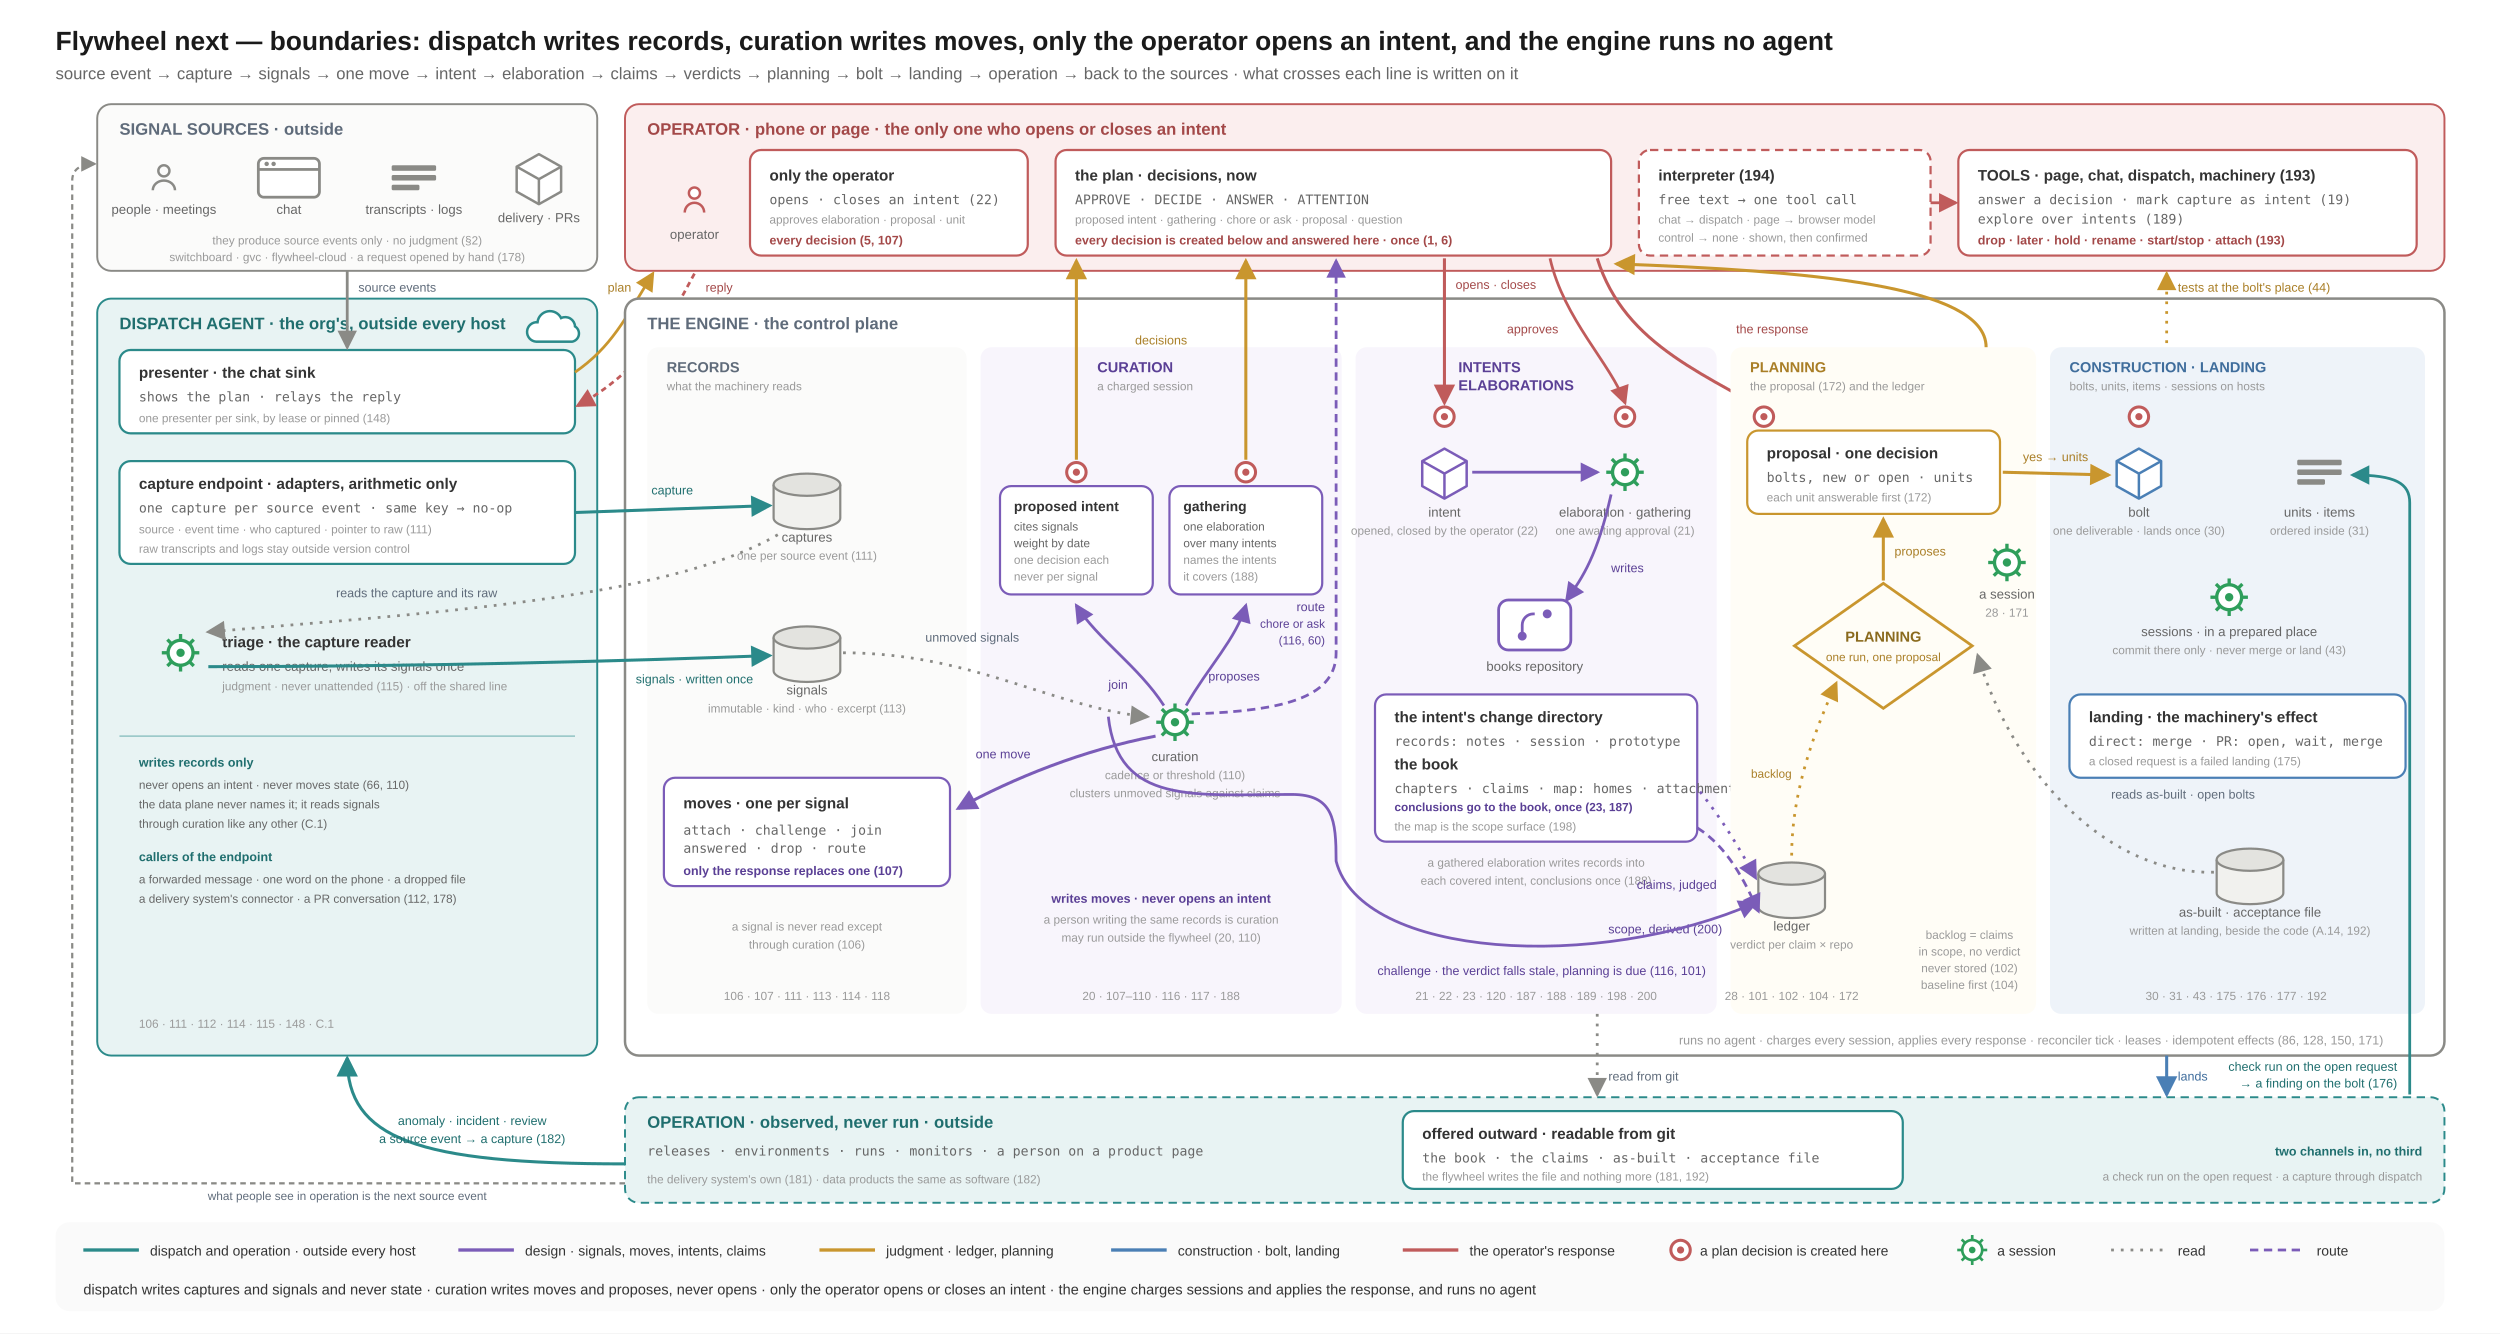
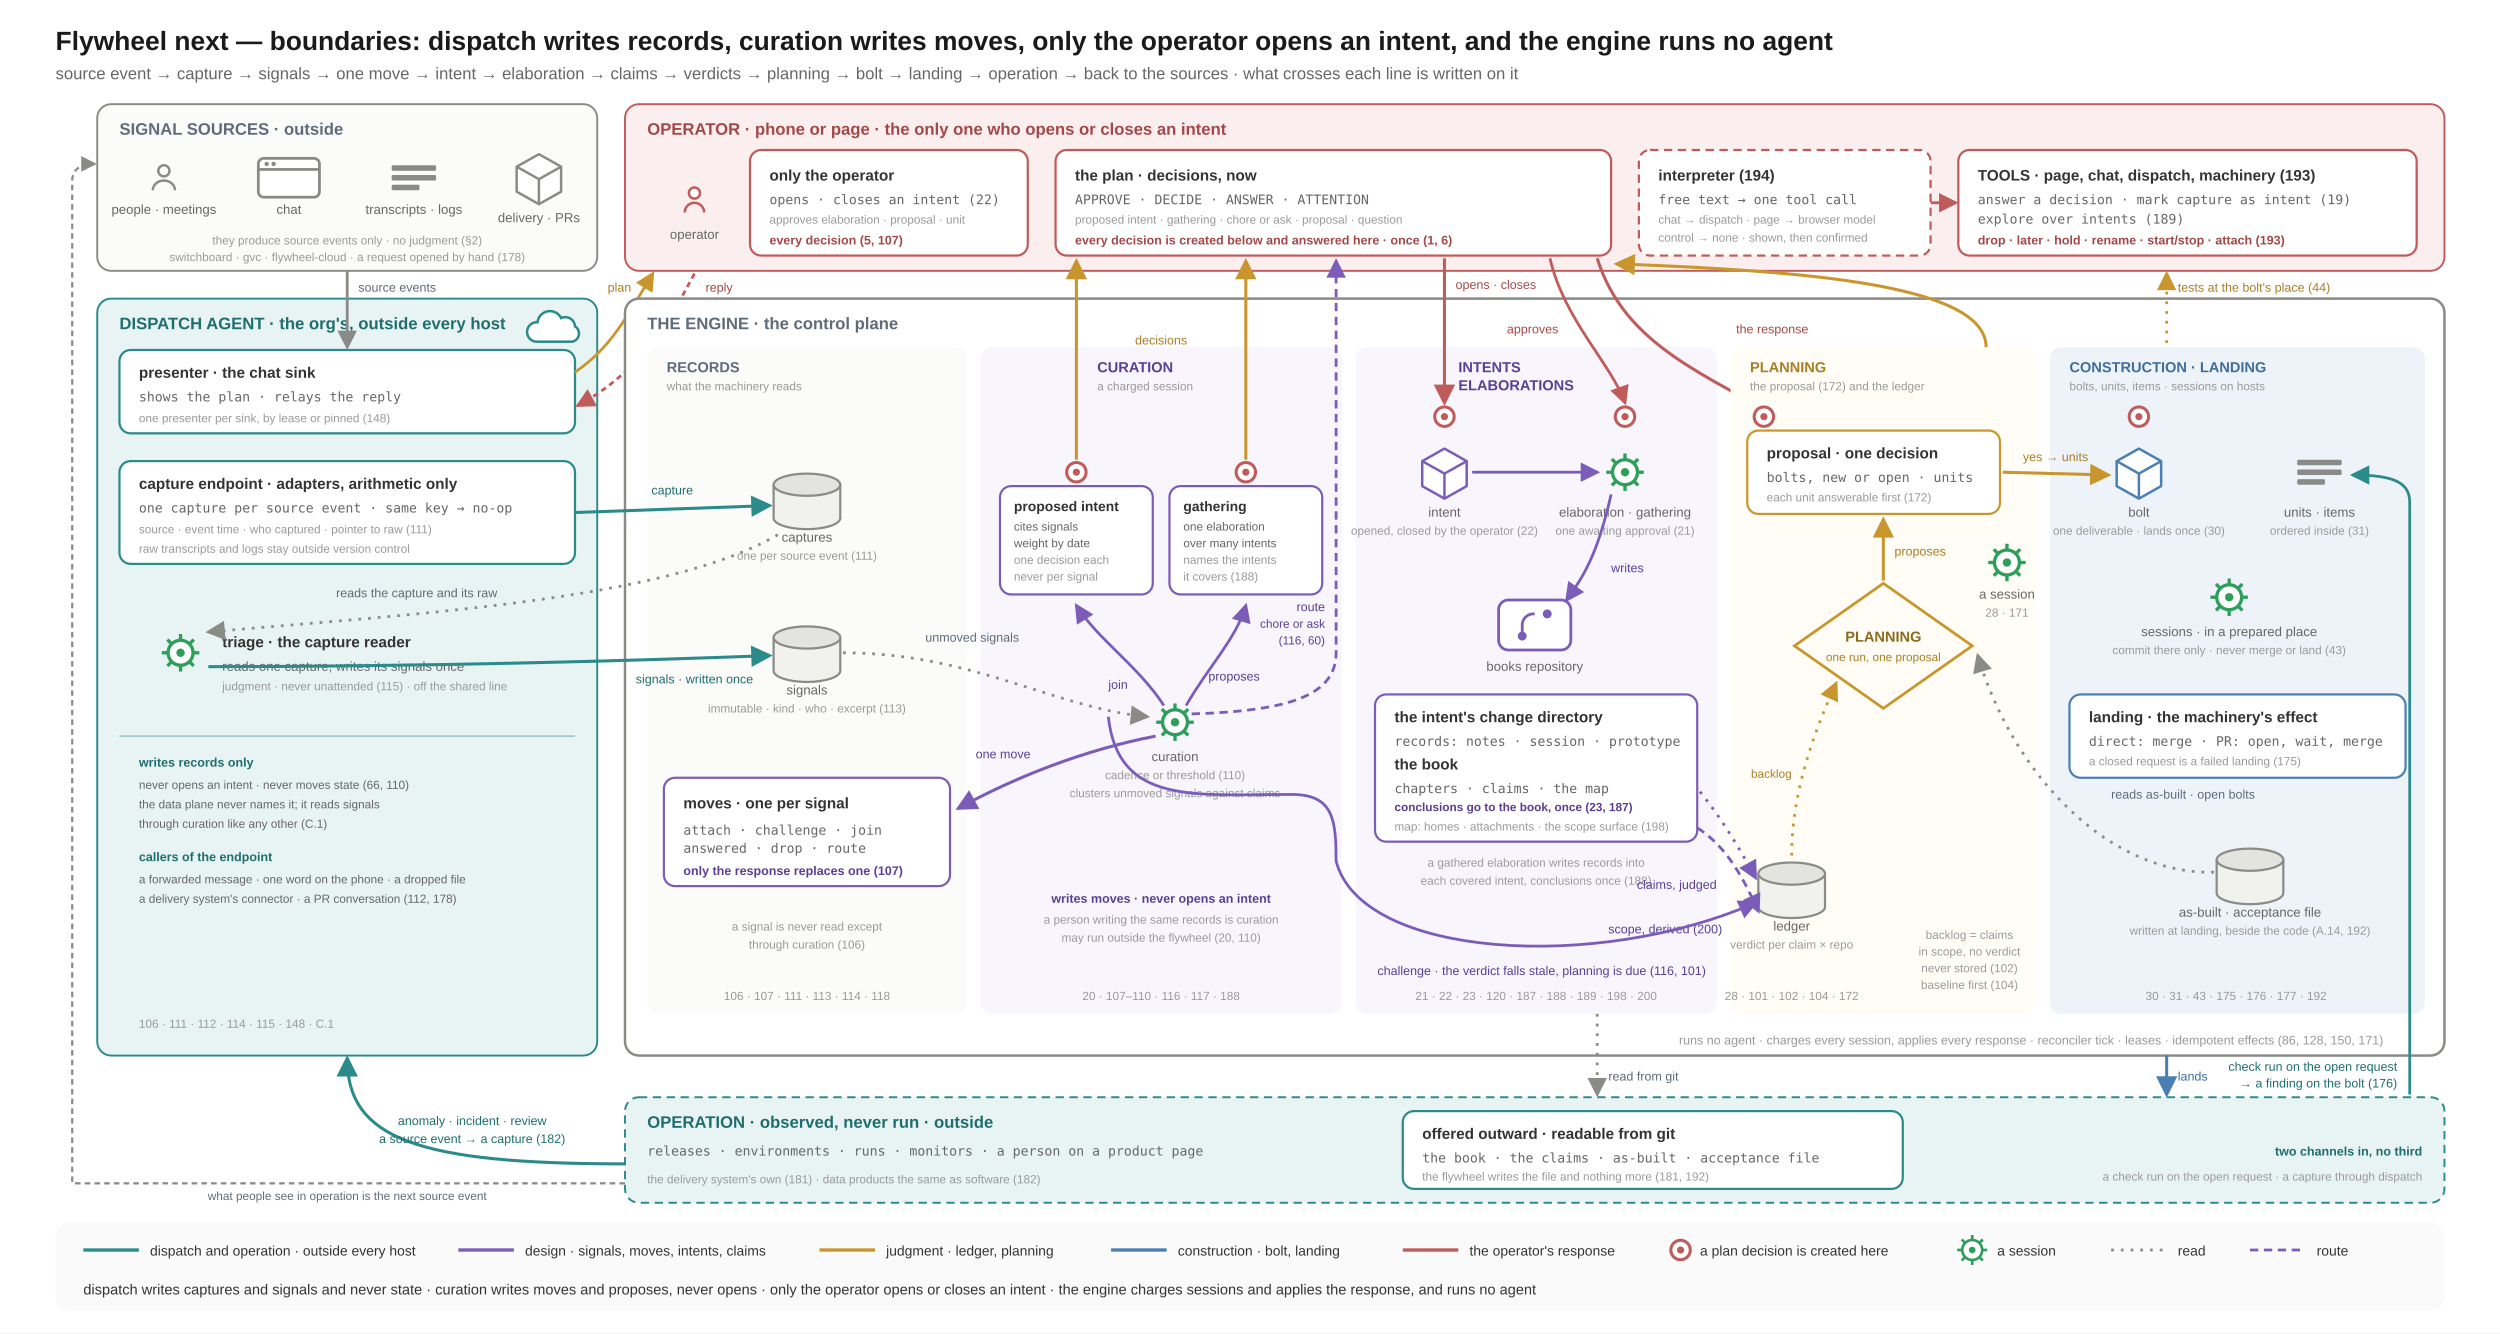
<svg xmlns="http://www.w3.org/2000/svg" viewBox="0 0 1800 960" font-family="-apple-system, 'Helvetica Neue', Arial, sans-serif">
  <defs>
    <marker id="mN" viewBox="0 0 10 10" refX="8.5" refY="5" markerWidth="7" markerHeight="7" orient="auto-start-reverse">
      <path d="M0 0L10 5L0 10z" fill="#8a8a86" />
    </marker>
    <marker id="mR" viewBox="0 0 10 10" refX="8.5" refY="5" markerWidth="7" markerHeight="7" orient="auto-start-reverse">
      <path d="M0 0L10 5L0 10z" fill="#c05b5b" />
    </marker>
    <marker id="mA" viewBox="0 0 10 10" refX="8.5" refY="5" markerWidth="7" markerHeight="7" orient="auto-start-reverse">
      <path d="M0 0L10 5L0 10z" fill="#c9962e" />
    </marker>
    <marker id="mP" viewBox="0 0 10 10" refX="8.5" refY="5" markerWidth="7" markerHeight="7" orient="auto-start-reverse">
      <path d="M0 0L10 5L0 10z" fill="#7b5cb8" />
    </marker>
    <marker id="mB" viewBox="0 0 10 10" refX="8.5" refY="5" markerWidth="7" markerHeight="7" orient="auto-start-reverse">
      <path d="M0 0L10 5L0 10z" fill="#4a7fb5" />
    </marker>
    <marker id="mT" viewBox="0 0 10 10" refX="8.5" refY="5" markerWidth="7" markerHeight="7" orient="auto-start-reverse">
      <path d="M0 0L10 5L0 10z" fill="#2b8a8a" />
    </marker>
    <g id="gear">
      <circle r="9" fill="#fff" stroke="currentColor" stroke-width="2.4" />
      <circle r="3" fill="currentColor" />
      <g stroke="currentColor" stroke-width="2.4">
        <line y1="-9" y2="-13.5" />
        <line y1="9" y2="13.5" />
        <line x1="-9" x2="-13.5" />
        <line x1="9" x2="13.5" />
        <line x1="-6.4" y1="-6.4" x2="-9.5" y2="-9.5" />
        <line x1="6.4" y1="6.4" x2="9.5" y2="9.5" />
        <line x1="-6.4" y1="6.4" x2="-9.5" y2="9.5" />
        <line x1="6.4" y1="-6.4" x2="9.5" y2="-9.5" />
      </g>
    </g>
    <g id="repo">
      <rect x="-26" y="-18" width="52" height="36" rx="7" fill="#fff" stroke="currentColor" stroke-width="2" />
      <circle cx="-9" cy="8" r="3.2" fill="currentColor" />
      <circle cx="9" cy="-8" r="3.2" fill="currentColor" />
      <path d="M -9 8 v-8 a 8 8 0 0 1 8 -8 h 1" fill="none" stroke="currentColor" stroke-width="2" />
    </g>
    <g id="person">
      <circle cy="-6" r="4" fill="#fff" stroke="currentColor" stroke-width="1.8" />
      <path d="M -7 8 a 7 7 0 0 1 14 0" fill="none" stroke="currentColor" stroke-width="1.8" />
    </g>
    <g id="people">
      <circle cy="-5" r="4" fill="none" stroke="currentColor" stroke-width="1.8" />
      <path d="M -8 9 a 8 7 0 0 1 16 0" fill="none" stroke="currentColor" stroke-width="1.8" />
    </g>
    <g id="browser">
      <rect x="-22" y="-14" width="44" height="28" rx="4" fill="#fff" stroke="currentColor" stroke-width="2" />
      <line x1="-22" y1="-6" x2="22" y2="-6" stroke="currentColor" stroke-width="2" />
      <circle cx="-16" cy="-10" r="1.6" fill="currentColor" />
      <circle cx="-11" cy="-10" r="1.6" fill="currentColor" />
    </g>
    <g id="cyl">
      <path d="M -24 -11 L -24 13 A 24 8 0 0 0 24 13 L 24 -11" fill="#f1f1ee" stroke="#8a8a86" stroke-width="1.6" />
      <ellipse cx="0" cy="-11" rx="24" ry="8" fill="#e3e3df" stroke="#8a8a86" stroke-width="1.6" />
    </g>
    <g id="marker">
      <circle r="7" fill="#fff" stroke="currentColor" stroke-width="2.2" />
      <circle r="2.6" fill="currentColor" />
    </g>
    <g id="rows" fill="#8a8a86">
      <rect x="-16" y="-9" width="32" height="4" rx="1" />
      <rect x="-16" y="-2" width="32" height="4" rx="1" />
      <rect x="-16" y="5" width="20" height="4" rx="1" />
    </g>
    <g id="cube" stroke="currentColor" stroke-width="1.8" stroke-linejoin="round">
      <path d="M -16 -8 L 0 -17 L 16 -8 L 16 10 L 0 19 L -16 10 Z" fill="#fff" />
      <path d="M -16 -8 L 0 1 L 16 -8 M 0 1 L 0 19" fill="none" />
    </g>
    <g id="cloud" fill="#fff" stroke="currentColor" stroke-width="1.8">
      <path d="M -14 8 a 7 7 0 0 1 1 -14 a 9 9 0 0 1 17 -3 a 7 7 0 0 1 10 6 a 6 6 0 0 1 -2 11 z" />
    </g>
  </defs>
  <rect width="1800" height="960" fill="#fff" />
  <text x="40" y="36" font-size="19" font-weight="700" fill="#1a1a1a">Flywheel next — boundaries: dispatch writes records, curation writes moves, only the operator opens an intent, and the engine runs no agent</text>
  <text x="40" y="57" font-size="12" fill="#666">source event → capture → signals → one move → intent → elaboration → claims → verdicts → planning → bolt → landing → operation → back to the sources · what crosses each line is written on it</text>
  <rect x="70" y="75" width="360" height="120" rx="10" fill="#fbfbfa" stroke="#8a8a86" stroke-width="1.4" />
  <text x="86" y="97" font-size="12" font-weight="700" fill="#5f6b7a">SIGNAL SOURCES · outside</text>
  <use href="#people" x="118" y="128" color="#8a8a86" />
  <text x="118" y="154" font-size="9.5" fill="#666" text-anchor="middle">people · meetings</text>
  <use href="#browser" x="208" y="128" color="#8a8a86" />
  <text x="208" y="154" font-size="9.5" fill="#666" text-anchor="middle">chat</text>
  <use href="#rows" x="298" y="128" color="#8a8a86" />
  <text x="298" y="154" font-size="9.5" fill="#666" text-anchor="middle">transcripts · logs</text>
  <use href="#cube" x="388" y="128" color="#8a8a86" />
  <text x="388" y="160" font-size="9.5" fill="#666" text-anchor="middle">delivery · PRs</text>
  <text x="250" y="176" font-size="8.5" fill="#999" text-anchor="middle">they produce source events only · no judgment (§2)</text>
  <text x="250" y="188" font-size="8.5" fill="#999" text-anchor="middle">switchboard · gvc · flywheel-cloud · a request opened by hand (178)</text>
  <rect x="450" y="75" width="1310" height="120" rx="10" fill="#fbeeee" stroke="#c05b5b" stroke-width="1.4" />
  <text x="466" y="97" font-size="12" font-weight="700" fill="#a34848">OPERATOR · phone or page · the only one who opens or closes an intent</text>
  <use href="#person" x="500" y="145" color="#c05b5b" />
  <text x="500" y="172" font-size="9.5" fill="#666" text-anchor="middle">operator</text>
  <rect x="540" y="108" width="200" height="76" rx="8" fill="#fff" stroke="#c05b5b" stroke-width="1.6" />
  <text x="554" y="130" font-size="11" font-weight="700" fill="#333">only the operator</text>
  <text x="554" y="147" font-size="9.5" font-family="monospace" fill="#666">opens · closes an intent (22)</text>
  <text x="554" y="161" font-size="8.5" fill="#999">approves elaboration · proposal · unit</text>
  <text x="554" y="176" font-size="9" font-weight="700" fill="#a34848">every decision (5, 107)</text>
  <rect x="760" y="108" width="400" height="76" rx="8" fill="#fff" stroke="#c05b5b" stroke-width="1.6" />
  <text x="774" y="130" font-size="11" font-weight="700" fill="#333">the plan · decisions, now</text>
  <text x="774" y="147" font-size="9.5" font-family="monospace" fill="#666">APPROVE · DECIDE · ANSWER · ATTENTION</text>
  <text x="774" y="161" font-size="8.5" fill="#999">proposed intent · gathering · chore or ask · proposal · question</text>
  <text x="774" y="176" font-size="9" font-weight="700" fill="#a34848">every decision is created below and answered here · once (1, 6)</text>
  <rect x="1180" y="108" width="210" height="76" rx="8" fill="#fff" stroke="#c05b5b" stroke-width="1.6" stroke-dasharray="6 4" />
  <text x="1194" y="130" font-size="11" font-weight="700" fill="#333">interpreter (194)</text>
  <text x="1194" y="147" font-size="9.5" font-family="monospace" fill="#666">free text → one tool call</text>
  <text x="1194" y="161" font-size="8.5" fill="#999">chat → dispatch · page → browser model</text>
  <text x="1194" y="174" font-size="8.5" fill="#999">control → none · shown, then confirmed</text>
  <path d="M 1390 146 L 1408 146" fill="none" stroke="#c05b5b" stroke-width="2" marker-end="url(#mR)" />
  <rect x="1410" y="108" width="330" height="76" rx="8" fill="#fff" stroke="#c05b5b" stroke-width="1.6" />
  <text x="1424" y="130" font-size="11" font-weight="700" fill="#333">TOOLS · page, chat, dispatch, machinery (193)</text>
  <text x="1424" y="147" font-size="9.5" font-family="monospace" fill="#666">answer a decision · mark capture as intent (19)</text>
  <text x="1424" y="161" font-size="9.5" font-family="monospace" fill="#666">explore over intents (189)</text>
  <text x="1424" y="176" font-size="9" font-weight="700" fill="#a34848">drop · later · hold · rename · start/stop · attach (193)</text>
  <rect x="70" y="215" width="360" height="545" rx="10" fill="#e8f3f3" stroke="#2b8a8a" stroke-width="1.4" />
  <text x="86" y="237" font-size="12" font-weight="700" fill="#1f6e6e">DISPATCH AGENT · the org's, outside every host</text>
  <use href="#cloud" x="400" y="238" color="#2b8a8a" />
  <rect x="86" y="252" width="328" height="60" rx="8" fill="#fff" stroke="#2b8a8a" stroke-width="1.6" />
  <text x="100" y="272" font-size="11" font-weight="700" fill="#333">presenter · the chat sink</text>
  <text x="100" y="289" font-size="9.5" font-family="monospace" fill="#666">shows the plan · relays the reply</text>
  <text x="100" y="304" font-size="8.5" fill="#999">one presenter per sink, by lease or pinned (148)</text>
  <rect x="86" y="332" width="328" height="74" rx="8" fill="#fff" stroke="#2b8a8a" stroke-width="1.6" />
  <text x="100" y="352" font-size="11" font-weight="700" fill="#333">capture endpoint · adapters, arithmetic only</text>
  <text x="100" y="369" font-size="9.5" font-family="monospace" fill="#666">one capture per source event · same key → no-op</text>
  <text x="100" y="384" font-size="8.5" fill="#999">source · event time · who captured · pointer to raw (111)</text>
  <text x="100" y="398" font-size="8.5" fill="#999">raw transcripts and logs stay outside version control</text>
  <use href="#gear" x="130" y="470" color="#2e9e5b" />
  <text x="160" y="466" font-size="11" font-weight="700" fill="#333">triage · the capture reader</text>
  <text x="160" y="483" font-size="9.5" fill="#666">reads one capture, writes its signals once</text>
  <text x="160" y="497" font-size="8.5" fill="#999">judgment · never unattended (115) · off the shared line</text>
  <line x1="86" y1="530" x2="414" y2="530" stroke="#2b8a8a" stroke-width="1" opacity="0.5" />
  <text x="100" y="552" font-size="9" font-weight="700" fill="#1f6e6e">writes records only</text>
  <text x="100" y="568" font-size="8.5" fill="#666">never opens an intent · never moves state (66, 110)</text>
  <text x="100" y="582" font-size="8.5" fill="#666">the data plane never names it; it reads signals</text>
  <text x="100" y="596" font-size="8.5" fill="#666">through curation like any other (C.1)</text>
  <text x="100" y="620" font-size="9" font-weight="700" fill="#1f6e6e">callers of the endpoint</text>
  <text x="100" y="636" font-size="8.5" fill="#666">a forwarded message · one word on the phone · a dropped file</text>
  <text x="100" y="650" font-size="8.5" fill="#666">a delivery system's connector · a PR conversation (112, 178)</text>
  <text x="100" y="740" font-size="8.5" fill="#999">106 · 111 · 112 · 114 · 115 · 148 · C.1</text>
  <path d="M 250 195 L 250 250" fill="none" stroke="#8a8a86" stroke-width="2" marker-end="url(#mN)" />
  <text x="258" y="210" font-size="9" fill="#5f6b7a">source events</text>
  <path d="M 414 268 C 440 250, 450 230, 470 197" fill="none" stroke="#c9962e" stroke-width="2" marker-end="url(#mA)" />
  <path d="M 500 197 C 480 235, 460 268, 416 292" fill="none" stroke="#c05b5b" stroke-width="2" stroke-dasharray="4 3" marker-end="url(#mR)" />
  <text x="446" y="210" font-size="9" fill="#a97e26" text-anchor="middle">plan</text>
  <text x="508" y="210" font-size="9" fill="#a34848">reply</text>
  <rect x="450" y="215" width="1310" height="545" rx="10" fill="#fff" stroke="#8a8a86" stroke-width="1.8" />
  <text x="466" y="237" font-size="12" font-weight="700" fill="#5f6b7a">THE ENGINE · the control plane</text>
  <text x="1716" y="752" font-size="9" fill="#999" text-anchor="end">runs no agent · charges every session, applies every response · reconciler tick · leases · idempotent effects (86, 128, 150, 171)</text>
  <rect x="466" y="250" width="230" height="480" rx="8" fill="#fbfbfa" stroke="none" />
  <text x="480" y="268" font-size="10.5" font-weight="700" fill="#5f6b7a">RECORDS</text>
  <text x="480" y="281" font-size="8.5" fill="#999">what the machinery reads</text>
  <use href="#cyl" x="581" y="360" />
  <text x="581" y="390" font-size="9.5" fill="#666" text-anchor="middle">captures</text>
  <text x="581" y="403" font-size="8.5" fill="#999" text-anchor="middle">one per source event (111)</text>
  <use href="#cyl" x="581" y="470" />
  <text x="581" y="500" font-size="9.5" fill="#666" text-anchor="middle">signals</text>
  <text x="581" y="513" font-size="8.5" fill="#999" text-anchor="middle">immutable · kind · who · excerpt (113)</text>
  <rect x="478" y="560" width="206" height="78" rx="8" fill="#fff" stroke="#7b5cb8" stroke-width="1.6" />
  <text x="492" y="582" font-size="11" font-weight="700" fill="#333">moves · one per signal</text>
  <text x="492" y="601" font-size="9.5" font-family="monospace" fill="#666">attach · challenge · join</text>
  <text x="492" y="614" font-size="9.5" font-family="monospace" fill="#666">answered · drop · route</text>
  <text x="492" y="630" font-size="9" font-weight="700" fill="#5a3f95">only the response replaces one (107)</text>
  <text x="581" y="670" font-size="8.5" fill="#999" text-anchor="middle">a signal is never read except</text>
  <text x="581" y="683" font-size="8.5" fill="#999" text-anchor="middle">through curation (106)</text>
  <text x="581" y="720" font-size="8.5" fill="#999" text-anchor="middle">106 · 107 · 111 · 113 · 114 · 118</text>
  <path d="M 414 369 L 554 364" fill="none" stroke="#2b8a8a" stroke-width="2.2" marker-end="url(#mT)" />
  <text x="484" y="356" font-size="9" fill="#1f6e6e" text-anchor="middle">capture</text>
  <path d="M 560 385 C 480 432, 300 442, 150 455" fill="none" stroke="#8a8a86" stroke-width="2" stroke-dasharray="2 5" marker-end="url(#mN)" />
  <text x="300" y="430" font-size="9" fill="#5f6b7a" text-anchor="middle">reads the capture and its raw</text>
  <path d="M 150 480 C 300 480, 450 476, 554 472" fill="none" stroke="#2b8a8a" stroke-width="2.2" marker-end="url(#mT)" />
  <text x="500" y="492" font-size="9" fill="#1f6e6e" text-anchor="middle">signals · written once</text>
  <rect x="706" y="250" width="260" height="480" rx="8" fill="#f8f5fc" stroke="none" />
  <text x="790" y="268" font-size="10.5" font-weight="700" fill="#5a3f95">CURATION</text>
  <text x="790" y="281" font-size="8.5" fill="#999">a charged session</text>
  <use href="#marker" x="775" y="340" color="#c05b5b" />
  <rect x="720" y="350" width="110" height="78" rx="8" fill="#fff" stroke="#7b5cb8" stroke-width="1.6" />
  <text x="730" y="368" font-size="10" font-weight="700" fill="#333">proposed intent</text>
  <text x="730" y="382" font-size="8.5" fill="#666">cites signals</text>
  <text x="730" y="394" font-size="8.5" fill="#666">weight by date</text>
  <text x="730" y="406" font-size="8.5" fill="#999">one decision each</text>
  <text x="730" y="418" font-size="8.5" fill="#999">never per signal</text>
  <use href="#marker" x="897" y="340" color="#c05b5b" />
  <rect x="842" y="350" width="110" height="78" rx="8" fill="#fff" stroke="#7b5cb8" stroke-width="1.6" />
  <text x="852" y="368" font-size="10" font-weight="700" fill="#333">gathering</text>
  <text x="852" y="382" font-size="8.5" fill="#666">one elaboration</text>
  <text x="852" y="394" font-size="8.5" fill="#666">over many intents</text>
  <text x="852" y="406" font-size="8.5" fill="#999">names the intents</text>
  <text x="852" y="418" font-size="8.5" fill="#999">it covers (188)</text>
  <use href="#gear" x="846" y="520" color="#2e9e5b" />
  <text x="846" y="548" font-size="9.5" fill="#666" text-anchor="middle">curation</text>
  <text x="846" y="561" font-size="8.5" fill="#999" text-anchor="middle">cadence or threshold (110)</text>
  <text x="846" y="574" font-size="8.5" fill="#999" text-anchor="middle">clusters unmoved signals against claims</text>
  <path d="M 838 508 C 820 480, 790 460, 775 436" fill="none" stroke="#7b5cb8" stroke-width="2" marker-end="url(#mP)" />
  <text x="812" y="496" font-size="9" fill="#5a3f95" text-anchor="end">join</text>
  <path d="M 854 508 C 870 480, 890 460, 897 436" fill="none" stroke="#7b5cb8" stroke-width="2" marker-end="url(#mP)" />
  <text x="870" y="490" font-size="9" fill="#5a3f95">proposes</text>
  <text x="836" y="650" font-size="9" font-weight="700" fill="#5a3f95" text-anchor="middle">writes moves · never opens an intent</text>
  <text x="836" y="665" font-size="8.5" fill="#999" text-anchor="middle">a person writing the same records is curation</text>
  <text x="836" y="678" font-size="8.5" fill="#999" text-anchor="middle">may run outside the flywheel (20, 110)</text>
  <text x="836" y="720" font-size="8.5" fill="#999" text-anchor="middle">20 · 107–110 · 116 · 117 · 188</text>
  <path d="M 607 470 C 700 470, 760 510, 826 516" fill="none" stroke="#8a8a86" stroke-width="2" stroke-dasharray="2 5" marker-end="url(#mN)" />
  <text x="700" y="462" font-size="9" fill="#5f6b7a" text-anchor="middle">unmoved signals</text>
  <path d="M 832 530 C 780 540, 730 560, 690 582" fill="none" stroke="#7b5cb8" stroke-width="2.2" marker-end="url(#mP)" />
  <text x="742" y="546" font-size="9" fill="#5a3f95" text-anchor="end">one move</text>
  <path d="M 775 331 L 775 188" fill="none" stroke="#c9962e" stroke-width="2.2" marker-end="url(#mA)" />
  <path d="M 897 331 L 897 188" fill="none" stroke="#c9962e" stroke-width="2.2" marker-end="url(#mA)" />
  <text x="836" y="248" font-size="9" fill="#a97e26" text-anchor="middle">decisions</text>
  <path d="M 858 514 C 930 512, 962 500, 962 470 L 962 188" fill="none" stroke="#7b5cb8" stroke-width="2" stroke-dasharray="6 4" marker-end="url(#mP)" />
  <text x="954" y="440" font-size="9" fill="#5a3f95" text-anchor="end">route</text>
  <text x="954" y="452" font-size="8.5" fill="#5a3f95" text-anchor="end">chore or ask</text>
  <text x="954" y="464" font-size="8.5" fill="#5a3f95" text-anchor="end">(116, 60)</text>
  <rect x="976" y="250" width="260" height="480" rx="8" fill="#f8f5fc" stroke="none" />
  <text x="1050" y="268" font-size="10.5" font-weight="700" fill="#5a3f95">INTENTS</text>
  <text x="1050" y="281" font-size="10.5" font-weight="700" fill="#5a3f95">ELABORATIONS</text>
  <use href="#marker" x="1040" y="300" color="#c05b5b" />
  <use href="#cube" x="1040" y="340" color="#7b5cb8" />
  <text x="1040" y="372" font-size="9.5" fill="#666" text-anchor="middle">intent</text>
  <text x="1040" y="385" font-size="8.5" fill="#999" text-anchor="middle">opened, closed by the operator (22)</text>
  <use href="#marker" x="1170" y="300" color="#c05b5b" />
  <use href="#gear" x="1170" y="340" color="#2e9e5b" />
  <text x="1170" y="372" font-size="9.5" fill="#666" text-anchor="middle">elaboration · gathering</text>
  <text x="1170" y="385" font-size="8.5" fill="#999" text-anchor="middle">one awaiting approval (21)</text>
  <path d="M 1060 340 C 1090 340, 1120 340, 1150 340" fill="none" stroke="#7b5cb8" stroke-width="2" marker-end="url(#mP)" />
  <use href="#repo" x="1105" y="450" color="#7b5cb8" />
  <text x="1105" y="483" font-size="9.5" fill="#666" text-anchor="middle">books repository</text>
  <path d="M 1160 356 C 1150 400, 1140 415, 1128 432" fill="none" stroke="#7b5cb8" stroke-width="2" marker-end="url(#mP)" />
  <text x="1160" y="412" font-size="9" fill="#5a3f95">writes</text>
  <rect x="990" y="500" width="232" height="106" rx="8" fill="#fff" stroke="#7b5cb8" stroke-width="1.6" />
  <text x="1004" y="520" font-size="11" font-weight="700" fill="#333">the intent's change directory</text>
  <text x="1004" y="537" font-size="9.5" font-family="monospace" fill="#666">records: notes · session · prototype</text>
  <text x="1004" y="554" font-size="11" font-weight="700" fill="#333">the book</text>
-   <text x="1004" y="571" font-size="9.5" font-family="monospace" fill="#666">chapters · claims · map: homes · attachments</text>
+   <text x="1004" y="571" font-size="9.5" font-family="monospace" fill="#666">chapters · claims · the map</text>
  <text x="1004" y="584" font-size="8.5" fill="#5a3f95" font-weight="700">conclusions go to the book, once (23, 187)</text>
-   <text x="1004" y="598" font-size="8.5" fill="#999">the map is the scope surface (198)</text>
+   <text x="1004" y="598" font-size="8.5" fill="#999">map: homes · attachments · the scope surface (198)</text>
  <text x="1106" y="624" font-size="8.5" fill="#999" text-anchor="middle">a gathered elaboration writes records into</text>
  <text x="1106" y="637" font-size="8.5" fill="#999" text-anchor="middle">each covered intent, conclusions once (188)</text>
  <text x="1106" y="720" font-size="8.5" fill="#999" text-anchor="middle">21 · 22 · 23 · 120 · 187 · 188 · 189 · 198 · 200</text>
  <path d="M 1040 186 C 1040 240, 1040 260, 1040 290" fill="none" stroke="#c05b5b" stroke-width="2.2" marker-end="url(#mR)" />
  <text x="1048" y="208" font-size="9" fill="#a34848">opens · closes</text>
  <path d="M 1116 186 C 1126 230, 1160 262, 1170 290" fill="none" stroke="#c05b5b" stroke-width="2" marker-end="url(#mR)" />
  <text x="1122" y="240" font-size="9" fill="#a34848" text-anchor="end">approves</text>
  <path d="M 1150 186 C 1170 250, 1230 270, 1290 306" fill="none" stroke="#c05b5b" stroke-width="2.2" marker-end="url(#mR)" />
  <text x="1250" y="240" font-size="9" fill="#a34848">the response</text>
  <path d="M 1430 308 L 1430 250 C 1430 205, 1300 195, 1164 190" fill="none" stroke="#c9962e" stroke-width="2.2" marker-end="url(#mA)" />
  <path d="M 1560 296 C 1560 260, 1560 240, 1560 197" fill="none" stroke="#c9962e" stroke-width="2" stroke-dasharray="2 5" marker-end="url(#mA)" />
  <text x="1568" y="210" font-size="9" fill="#a97e26">tests at the bolt's place (44)</text>
  <rect x="1246" y="250" width="220" height="480" rx="8" fill="#fffdf6" stroke="none" />
  <text x="1260" y="268" font-size="10.5" font-weight="700" fill="#a97e26">PLANNING</text>
  <text x="1260" y="281" font-size="8.5" fill="#999">the proposal (172) and the ledger</text>
  <use href="#marker" x="1270" y="300" color="#c05b5b" />
  <rect x="1258" y="310" width="182" height="60" rx="8" fill="#fff" stroke="#c9962e" stroke-width="1.6" />
  <text x="1272" y="330" font-size="11" font-weight="700" fill="#333">proposal · one decision</text>
  <text x="1272" y="347" font-size="9.5" font-family="monospace" fill="#666">bolts, new or open · units</text>
  <text x="1272" y="361" font-size="8.5" fill="#999">each unit answerable first (172)</text>
  <polygon points="1356,420 1420,465 1356,510 1292,465" fill="#fffdf6" stroke="#c9962e" stroke-width="2" />
  <text x="1356" y="462" font-size="10.5" font-weight="700" fill="#8a6a1d" text-anchor="middle">PLANNING</text>
  <text x="1356" y="476" font-size="8.5" fill="#a97e26" text-anchor="middle">one run, one proposal</text>
  <path d="M 1356 418 L 1356 374" fill="none" stroke="#c9962e" stroke-width="2.2" marker-end="url(#mA)" />
  <text x="1364" y="400" font-size="9" fill="#a97e26">proposes</text>
  <use href="#gear" x="1445" y="405" color="#2e9e5b" />
  <text x="1445" y="431" font-size="9.5" fill="#666" text-anchor="middle">a session</text>
  <text x="1445" y="444" font-size="8.5" fill="#999" text-anchor="middle">28 · 171</text>
  <use href="#cyl" x="1290" y="640" />
  <text x="1290" y="670" font-size="9.5" fill="#666" text-anchor="middle">ledger</text>
  <text x="1290" y="683" font-size="8.5" fill="#999" text-anchor="middle">verdict per claim × repo</text>
  <path d="M 1290 616 C 1290 580, 1300 540, 1322 492" fill="none" stroke="#c9962e" stroke-width="2" stroke-dasharray="2 5" marker-end="url(#mA)" />
  <text x="1290" y="560" font-size="8.5" fill="#a97e26" text-anchor="end">backlog</text>
  <text x="1418" y="676" font-size="8.5" fill="#999" text-anchor="middle">backlog = claims</text>
  <text x="1418" y="688" font-size="8.5" fill="#999" text-anchor="middle">in scope, no verdict</text>
  <text x="1418" y="700" font-size="8.5" fill="#999" text-anchor="middle">never stored (102)</text>
  <text x="1418" y="712" font-size="8.5" fill="#999" text-anchor="middle">baseline first (104)</text>
  <text x="1290" y="720" font-size="8.5" fill="#999" text-anchor="middle">28 · 101 · 102 · 104 · 172</text>
  <path d="M 1224 570 C 1240 590, 1252 610, 1264 632" fill="none" stroke="#7b5cb8" stroke-width="2" stroke-dasharray="2 5" marker-end="url(#mP)" />
  <text x="1236" y="640" font-size="9" fill="#5a3f95" text-anchor="end">claims, judged</text>
  <path d="M 1222 596 C 1244 610, 1256 634, 1266 656" fill="none" stroke="#7b5cb8" stroke-width="2" stroke-dasharray="6 4" marker-end="url(#mP)" />
  <text x="1240" y="672" font-size="9" fill="#5a3f95" text-anchor="end">scope, derived (200)</text>
  <path d="M 798 516 C 805 580, 860 572, 930 572 C 960 572, 962 590, 962 620 C 980 690, 1150 700, 1264 650" fill="none" stroke="#7b5cb8" stroke-width="2" marker-end="url(#mP)" />
  <text x="1110" y="702" font-size="9" fill="#5a3f95" text-anchor="middle">challenge · the verdict falls stale, planning is due (116, 101)</text>
  <rect x="1476" y="250" width="270" height="480" rx="8" fill="#eef3f9" stroke="none" />
  <text x="1490" y="268" font-size="10.5" font-weight="700" fill="#3f6d9c">CONSTRUCTION · LANDING</text>
  <text x="1490" y="281" font-size="8.5" fill="#999">bolts, units, items · sessions on hosts</text>
  <use href="#marker" x="1540" y="300" color="#c05b5b" />
  <use href="#cube" x="1540" y="340" color="#4a7fb5" />
  <text x="1540" y="372" font-size="9.5" fill="#666" text-anchor="middle">bolt</text>
  <text x="1540" y="385" font-size="8.5" fill="#999" text-anchor="middle">one deliverable · lands once (30)</text>
  <use href="#rows" x="1670" y="340" color="#4a7fb5" />
  <text x="1670" y="372" font-size="9.5" fill="#666" text-anchor="middle">units · items</text>
  <text x="1670" y="385" font-size="8.5" fill="#999" text-anchor="middle">ordered inside (31)</text>
  <use href="#gear" x="1605" y="430" color="#2e9e5b" />
  <text x="1605" y="458" font-size="9.5" fill="#666" text-anchor="middle">sessions · in a prepared place</text>
  <text x="1605" y="471" font-size="8.5" fill="#999" text-anchor="middle">commit there only · never merge or land (43)</text>
  <rect x="1490" y="500" width="242" height="60" rx="8" fill="#fff" stroke="#4a7fb5" stroke-width="1.6" />
  <text x="1504" y="520" font-size="11" font-weight="700" fill="#333">landing · the machinery's effect</text>
  <text x="1504" y="537" font-size="9.5" font-family="monospace" fill="#666">direct: merge · PR: open, wait, merge</text>
  <text x="1504" y="551" font-size="8.5" fill="#999">a closed request is a failed landing (175)</text>
  <use href="#cyl" x="1620" y="630" />
  <text x="1620" y="660" font-size="9.5" fill="#666" text-anchor="middle">as-built · acceptance file</text>
  <text x="1620" y="673" font-size="8.5" fill="#999" text-anchor="middle">written at landing, beside the code (A.14, 192)</text>
  <text x="1610" y="720" font-size="8.5" fill="#999" text-anchor="middle">30 · 31 · 43 · 175 · 176 · 177 · 192</text>
  <path d="M 1442 340 L 1518 342" fill="none" stroke="#c9962e" stroke-width="2.2" marker-end="url(#mA)" />
  <text x="1480" y="332" font-size="9" fill="#a97e26" text-anchor="middle">yes → units</text>
  <path d="M 1594 628 C 1520 630, 1450 560, 1424 472" fill="none" stroke="#8a8a86" stroke-width="2" stroke-dasharray="2 5" marker-end="url(#mN)" />
  <text x="1520" y="575" font-size="9" fill="#5f6b7a">reads as-built · open bolts</text>
  <rect x="450" y="790" width="1310" height="76" rx="10" fill="#e8f3f3" stroke="#2b8a8a" stroke-width="1.4" stroke-dasharray="6 4" />
  <text x="466" y="812" font-size="12" font-weight="700" fill="#1f6e6e">OPERATION · observed, never run · outside</text>
  <text x="466" y="832" font-size="9.5" font-family="monospace" fill="#666">releases · environments · runs · monitors · a person on a product page</text>
  <text x="466" y="852" font-size="8.5" fill="#999">the delivery system's own (181) · data products the same as software (182)</text>
  <rect x="1010" y="800" width="360" height="56" rx="8" fill="#fff" stroke="#2b8a8a" stroke-width="1.6" />
  <text x="1024" y="820" font-size="11" font-weight="700" fill="#333">offered outward · readable from git</text>
  <text x="1024" y="837" font-size="9.5" font-family="monospace" fill="#666">the book · the claims · as-built · acceptance file</text>
  <text x="1024" y="850" font-size="8.5" fill="#999">the flywheel writes the file and nothing more (181, 192)</text>
  <text x="1744" y="832" font-size="9" fill="#1f6e6e" text-anchor="end" font-weight="700">two channels in, no third</text>
  <text x="1744" y="850" font-size="8.5" fill="#999" text-anchor="end">a check run on the open request · a capture through dispatch</text>
  <path d="M 1560 760 L 1560 788" fill="none" stroke="#4a7fb5" stroke-width="2.2" marker-end="url(#mB)" />
  <text x="1568" y="778" font-size="9" fill="#3f6d9c">lands</text>
  <path d="M 1735 788 C 1735 700, 1735 420, 1735 362 C 1735 348, 1725 342, 1694 342" fill="none" stroke="#2b8a8a" stroke-width="2" marker-end="url(#mT)" />
  <text x="1726" y="771" font-size="9" fill="#1f6e6e" text-anchor="end">check run on the open request</text>
  <text x="1726" y="783" font-size="9" fill="#1f6e6e" text-anchor="end">→ a finding on the bolt (176)</text>
  <path d="M 1150 730 L 1150 788" fill="none" stroke="#8a8a86" stroke-width="2" stroke-dasharray="2 5" marker-end="url(#mN)" />
  <text x="1158" y="778" font-size="9" fill="#5f6b7a">read from git</text>
  <path d="M 450 838 C 300 838, 250 820, 250 762" fill="none" stroke="#2b8a8a" stroke-width="2.2" marker-end="url(#mT)" />
  <text x="340" y="810" font-size="9" fill="#1f6e6e" text-anchor="middle">anomaly · incident · review</text>
  <text x="340" y="823" font-size="9" fill="#1f6e6e" text-anchor="middle">a source event → a capture (182)</text>
  <path d="M 450 852 L 52 852 L 52 130 C 52 122, 58 118, 68 118" fill="none" stroke="#8a8a86" stroke-width="1.6" stroke-dasharray="4 3" marker-end="url(#mN)" />
  <text x="250" y="864" font-size="8.5" fill="#5f6b7a" text-anchor="middle">what people see in operation is the next source event</text>
  <rect x="40" y="880" width="1720" height="64" rx="10" fill="#fafafa" />
  <line x1="60" y1="900" x2="100" y2="900" stroke="#2b8a8a" stroke-width="2.4" />
  <text x="108" y="904" font-size="10" fill="#333">dispatch and operation · outside every host</text>
  <line x1="330" y1="900" x2="370" y2="900" stroke="#7b5cb8" stroke-width="2.4" />
  <text x="378" y="904" font-size="10" fill="#333">design · signals, moves, intents, claims</text>
  <line x1="590" y1="900" x2="630" y2="900" stroke="#c9962e" stroke-width="2.4" />
  <text x="638" y="904" font-size="10" fill="#333">judgment · ledger, planning</text>
  <line x1="800" y1="900" x2="840" y2="900" stroke="#4a7fb5" stroke-width="2.4" />
  <text x="848" y="904" font-size="10" fill="#333">construction · bolt, landing</text>
  <line x1="1010" y1="900" x2="1050" y2="900" stroke="#c05b5b" stroke-width="2.4" />
  <text x="1058" y="904" font-size="10" fill="#333">the operator's response</text>
  <use href="#marker" x="1210" y="900" color="#c05b5b" />
  <text x="1224" y="904" font-size="10" fill="#333">a plan decision is created here</text>
  <use href="#gear" transform="translate(1420,900) scale(0.8)" color="#2e9e5b" />
  <text x="1438" y="904" font-size="10" fill="#333">a session</text>
  <line x1="1520" y1="900" x2="1560" y2="900" stroke="#8a8a86" stroke-width="2" stroke-dasharray="2 5" />
  <text x="1568" y="904" font-size="10" fill="#333">read</text>
  <line x1="1620" y1="900" x2="1660" y2="900" stroke="#7b5cb8" stroke-width="2" stroke-dasharray="6 4" />
  <text x="1668" y="904" font-size="10" fill="#333">route</text>
  <text x="60" y="932" font-size="10.5" fill="#333">dispatch writes captures and signals and never state · curation writes moves and proposes, never opens · only the operator opens or closes an intent · the engine charges sessions and applies the response, and runs no agent</text>
</svg>
